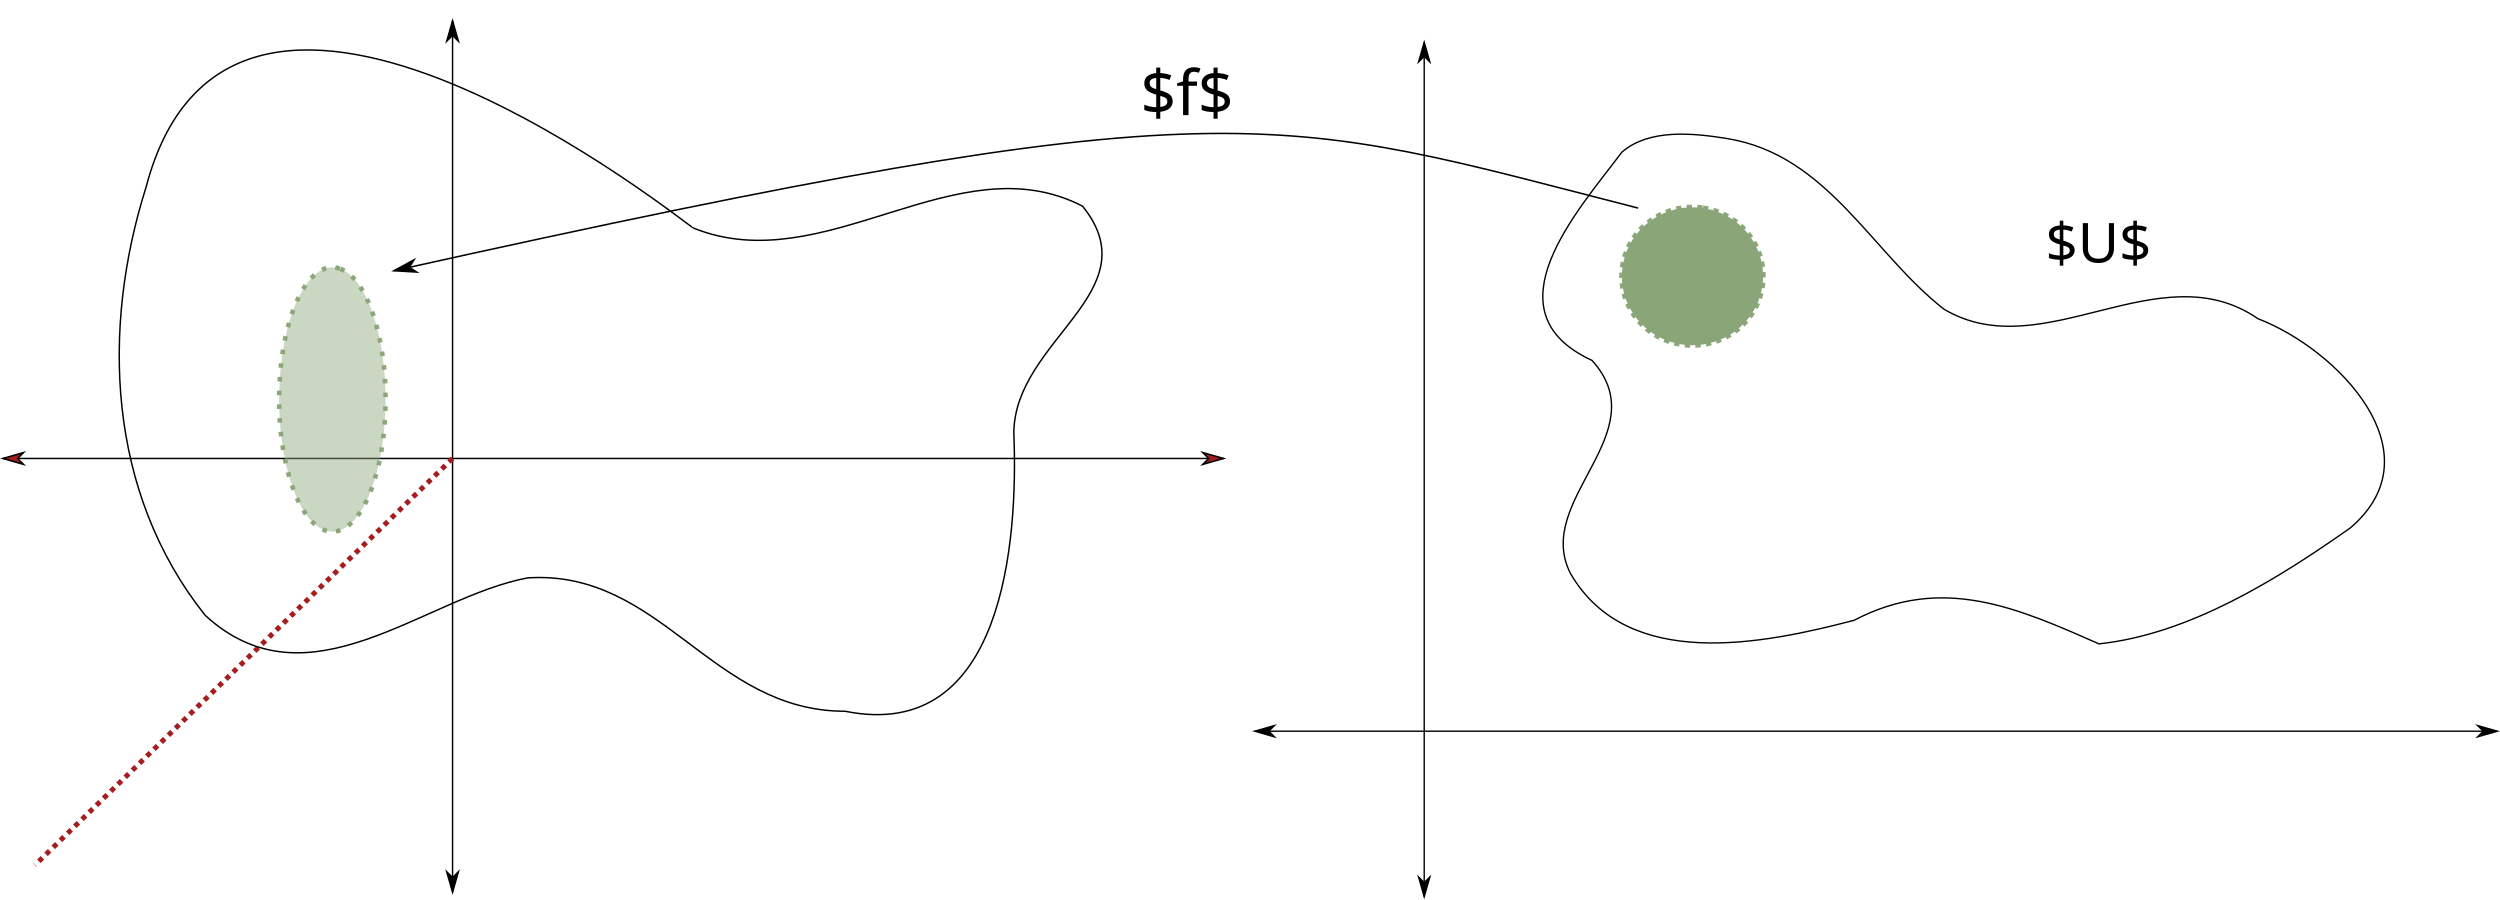
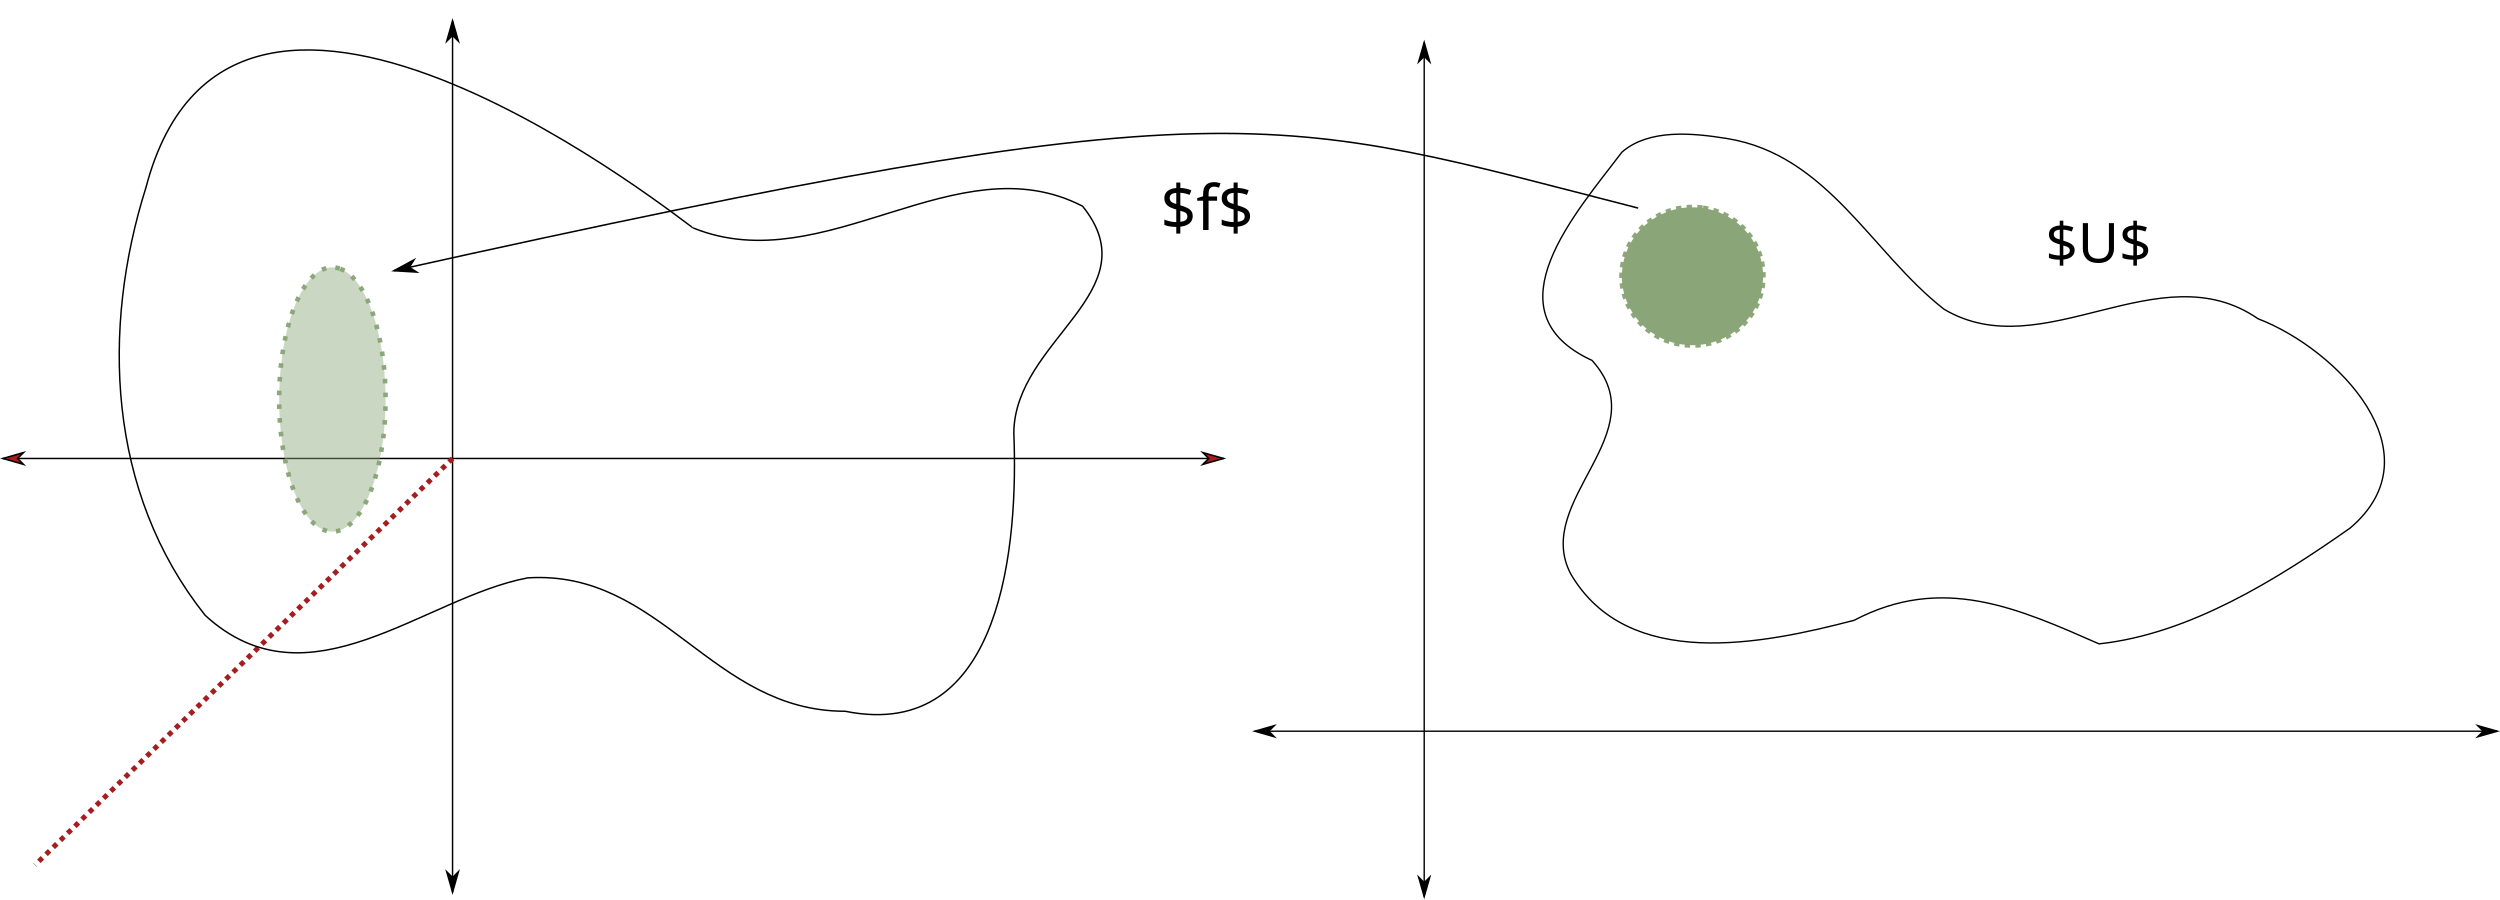
<svg xmlns="http://www.w3.org/2000/svg" width="422.69mm" height="152.059mm" viewBox="0 0 422.69 152.059" version="1.1" id="svg8">
  <defs id="defs2">
    <marker style="overflow:visible" id="marker2254" refX="0" refY="0" orient="auto">
      <path transform="matrix(0.8,0,0,0.8,10,0)" style="fill:#a51d1e;fill-opacity:1;fill-rule:evenodd;stroke:#000000;stroke-width:1pt;stroke-opacity:1" d="M 0,0 5,-5 -12.5,0 5,5 Z" id="path2252" />
    </marker>
    <marker style="overflow:visible" id="marker2136" refX="0" refY="0" orient="auto">
      <path transform="matrix(-0.8,0,0,-0.8,-10,0)" style="fill:#a51d1e;fill-opacity:1;fill-rule:evenodd;stroke:#000000;stroke-width:1pt;stroke-opacity:1" d="M 0,0 5,-5 -12.5,0 5,5 Z" id="path2134" />
    </marker>
    <marker style="overflow:visible" id="marker2024" refX="0" refY="0" orient="auto">
      <path transform="matrix(-0.8,0,0,-0.8,-10,0)" style="fill:#a51d1e;fill-opacity:1;fill-rule:evenodd;stroke:#000000;stroke-width:1pt;stroke-opacity:1" d="M 0,0 5,-5 -12.5,0 5,5 Z" id="path2022" />
    </marker>
    <marker style="overflow:visible" id="marker1804" refX="0" refY="0" orient="auto">
      <path transform="matrix(-0.8,0,0,-0.8,-10,0)" style="fill:#000000;fill-opacity:1;fill-rule:evenodd;stroke:#000000;stroke-width:1pt;stroke-opacity:1" d="M 0,0 5,-5 -12.5,0 5,5 Z" id="path1802" />
    </marker>
    <marker style="overflow:visible" id="marker1794" refX="0" refY="0" orient="auto">
      <path transform="matrix(-0.8,0,0,-0.8,-10,0)" style="fill:#000000;fill-opacity:1;fill-rule:evenodd;stroke:#000000;stroke-width:1pt;stroke-opacity:1" d="M 0,0 5,-5 -12.5,0 5,5 Z" id="path1792" />
    </marker>
    <marker style="overflow:visible" id="marker1688" refX="0" refY="0" orient="auto">
      <path transform="matrix(0.8,0,0,0.8,10,0)" style="fill:#000000;fill-opacity:1;fill-rule:evenodd;stroke:#000000;stroke-width:1pt;stroke-opacity:1" d="M 0,0 5,-5 -12.5,0 5,5 Z" id="path1686" />
    </marker>
    <marker style="overflow:visible" id="marker1678" refX="0" refY="0" orient="auto">
      <path transform="matrix(0.8,0,0,0.8,10,0)" style="fill:#000000;fill-opacity:1;fill-rule:evenodd;stroke:#000000;stroke-width:1pt;stroke-opacity:1" d="M 0,0 5,-5 -12.5,0 5,5 Z" id="path1676" />
    </marker>
    <marker style="overflow:visible" id="marker1586" refX="0" refY="0" orient="auto">
      <path transform="matrix(-0.8,0,0,-0.8,-10,0)" style="fill:#000000;fill-opacity:1;fill-rule:evenodd;stroke:#000000;stroke-width:1pt;stroke-opacity:1" d="M 0,0 5,-5 -12.5,0 5,5 Z" id="path1584" />
    </marker>
    <marker style="overflow:visible" id="marker1450" refX="0" refY="0" orient="auto">
      <path transform="matrix(-0.8,0,0,-0.8,-10,0)" style="fill:#000000;fill-opacity:1;fill-rule:evenodd;stroke:#000000;stroke-width:1pt;stroke-opacity:1" d="M 0,0 5,-5 -12.5,0 5,5 Z" id="path1448" />
    </marker>
    <marker style="overflow:visible" id="marker1440" refX="0" refY="0" orient="auto">
      <path transform="matrix(-0.8,0,0,-0.8,-10,0)" style="fill:#a51d1e;fill-opacity:1;fill-rule:evenodd;stroke:#000000;stroke-width:1pt;stroke-opacity:1" d="M 0,0 5,-5 -12.5,0 5,5 Z" id="path1438" />
    </marker>
    <marker style="overflow:visible" id="marker1316" refX="0" refY="0" orient="auto">
      <path transform="matrix(0.8,0,0,0.8,10,0)" style="fill:#000000;fill-opacity:1;fill-rule:evenodd;stroke:#000000;stroke-width:1pt;stroke-opacity:1" d="M 0,0 5,-5 -12.5,0 5,5 Z" id="path1314" />
    </marker>
    <marker style="overflow:visible" id="marker1306" refX="0" refY="0" orient="auto">
      <path transform="matrix(0.8,0,0,0.8,10,0)" style="fill:#a51d1e;fill-opacity:1;fill-rule:evenodd;stroke:#000000;stroke-width:1pt;stroke-opacity:1" d="M 0,0 5,-5 -12.5,0 5,5 Z" id="path1304" />
    </marker>
    <marker style="overflow:visible" id="marker1238" refX="0" refY="0" orient="auto">
      <path transform="matrix(-0.8,0,0,-0.8,-10,0)" style="fill:#a51d1e;fill-opacity:1;fill-rule:evenodd;stroke:#000000;stroke-width:1pt;stroke-opacity:1" d="M 0,0 5,-5 -12.5,0 5,5 Z" id="path1236" />
    </marker>
    <marker style="overflow:visible" id="Arrow1Lend" refX="0" refY="0" orient="auto">
      <path transform="matrix(-0.8,0,0,-0.8,-10,0)" style="fill:#000000;fill-opacity:1;fill-rule:evenodd;stroke:#000000;stroke-width:1pt;stroke-opacity:1" d="M 0,0 5,-5 -12.5,0 5,5 Z" id="path865" />
    </marker>
    <marker style="overflow:visible" id="marker1146" refX="0" refY="0" orient="auto">
      <path transform="matrix(0.8,0,0,0.8,10,0)" style="fill:#000000;fill-opacity:1;fill-rule:evenodd;stroke:#000000;stroke-width:1pt;stroke-opacity:1" d="M 0,0 5,-5 -12.5,0 5,5 Z" id="path1144" />
    </marker>
    <marker style="overflow:visible" id="Arrow1Lstart" refX="0" refY="0" orient="auto">
      <path transform="matrix(0.8,0,0,0.8,10,0)" style="fill:#000000;fill-opacity:1;fill-rule:evenodd;stroke:#000000;stroke-width:1pt;stroke-opacity:1" d="M 0,0 5,-5 -12.5,0 5,5 Z" id="path862" />
    </marker>
  </defs>
  <g id="layer1" transform="translate(212.9843,3.517047)">
    <path style="fill:none;stroke:#000000;stroke-width:0.236;stroke-linecap:butt;stroke-linejoin:miter;stroke-miterlimit:4;stroke-dasharray:none;stroke-opacity:1;marker-start:url(#marker1678);marker-end:url(#marker1794)" d="M 27.814,3.639 V 148.083" id="path835" />
    <path style="fill:none;stroke:#000000;stroke-width:0.236;stroke-linecap:butt;stroke-linejoin:miter;stroke-miterlimit:4;stroke-dasharray:none;stroke-opacity:1;marker-start:url(#marker1688);marker-end:url(#marker1804)" d="M -0.833,120.112 H 209.247" id="path837" />
    <path id="path839" style="fill:none;stroke:#000000;stroke-width:0.236px;stroke-linecap:butt;stroke-linejoin:miter;stroke-opacity:1" d="m 61.236,22.213 c -7.459,9.918 -22.974,26.969 -5.051,35.205 11.183,12.319 -10.143,23.612 -3.59,36.114 9.649,16.477 32.442,11.886 47.93,7.821 14.889,-7.822 27.689,-2.026 41.389,3.993 C 157.2,103.696 171.919,94.507 184.375,85.76 199.322,73.06 182.165,55.499 168.788,50.372 152.11,38.858 132.433,58.694 115.71,48.768 103.457,39.233 96.01,22.613 78.962,19.896 73.31,18.99 65.836,18.209 61.236,22.213 Z" />
    <text xml:space="preserve" style="font-size:9.436px;line-height:1.25;font-family:sans-serif;word-spacing:0px;stroke-width:0.236" x="131.277" y="41.351" id="text843" transform="scale(1.012014,0.9881286)">
      <tspan id="tspan841" x="131.277" y="41.351" style="stroke-width:0.236">$U$</tspan>
    </text>
    <path style="fill:none;stroke:#000000;stroke-width:0.246px;stroke-linecap:butt;stroke-linejoin:miter;stroke-opacity:1;marker-start:url(#marker1316);marker-end:url(#marker1450)" d="M -136.467,1.2854925e-6 V 147.324" id="path847" />
    <path style="fill:#a51d1e;stroke:#000000;stroke-width:0.249px;stroke-linecap:butt;stroke-linejoin:miter;stroke-opacity:1;marker-start:url(#marker1306);marker-end:url(#marker2254)" d="m -212.5,74 c 211.806,0 206.375,0 206.375,0" id="path849" />
    <path style="fill:none;stroke:#a51d1e;stroke-width:0.849;stroke-linecap:butt;stroke-linejoin:miter;stroke-miterlimit:4;stroke-dasharray:0.849, 0.849;stroke-dashoffset:0;stroke-opacity:1" d="m -136.467,74 c -70.602,68.742 -70.602,68.742 -70.602,68.742" id="path851" />
    <path id="path853" style="fill:none;stroke:#000000;stroke-width:0.249px;stroke-linecap:butt;stroke-linejoin:miter;stroke-opacity:1" d="m -188.305,28.19 c -7.514,23.761 -6.614,51.469 10.023,72.344 17.455,16.007 36.916,-3.018 54.516,-6.346 22.635,-1.426 31.018,22.567 53.671,22.55 26.876,5.42 29.268,-28.868 28.525,-47.024 0.078,-15.797 23.295,-23.901 11.624,-38.37 -21.291,-10.984 -43.528,12.663 -65.789,3.703 -0.144,0.297 -77.863,-63.063 -92.57,-6.857 z" />
    <path id="path855" style="fill:none;stroke:#000000;stroke-width:0.261;stroke-linecap:butt;stroke-linejoin:miter;stroke-miterlimit:4;stroke-dasharray:none;stroke-opacity:1;marker-end:url(#Arrow1Lend)" d="M 63.99,31.667 C 1.812,15.792 -3.479,10.5 -146.354,42.25" />
-     <text xml:space="preserve" style="font-size:10.583px;line-height:1.25;font-family:sans-serif;word-spacing:0px;stroke-width:0.265" x="-20.167" y="15.945" id="text859">
-       <tspan id="tspan857" x="-20.167" y="15.945" style="stroke-width:0.265">$f$</tspan>
+     <text xml:space="preserve" style="font-size:10.583px;line-height:1.25;font-family:sans-serif;word-spacing:0px;stroke-width:0.265" x="-16.777" y="35.374" id="text859">
+       <tspan id="tspan857" x="-16.777" y="35.374" style="stroke-width:0.265">$f$</tspan>
    </text>
    <path style="fill:#8aa678;fill-rule:evenodd;stroke:#8aa678;stroke-width:0.892;stroke-linejoin:round;stroke-dasharray:0.892, 0.892;stroke-opacity:0.982" id="path861" d="M 74.949,31.667 A 11.936,11.655 0 0 1 84.977,44.918 11.936,11.655 0 0 1 71.412,54.719 11.936,11.655 0 0 1 61.365,41.481 11.936,11.655 0 0 1 74.915,31.662" />
    <path style="fill:#8aa678;fill-opacity:0.452;fill-rule:evenodd;stroke:#8aa678;stroke-width:0.774;stroke-linejoin:round;stroke-miterlimit:4;stroke-dasharray:0.774, 1.547;stroke-dashoffset:0;stroke-opacity:0.982" id="path863" d="m -155.45,41.93 a 8.998,22.346 0 0 1 7.56,25.407 8.998,22.346 0 0 1 -10.226,18.792 8.998,22.346 0 0 1 -7.574,-25.381 8.998,22.346 0 0 1 10.215,-18.828" />
  </g>
</svg>
